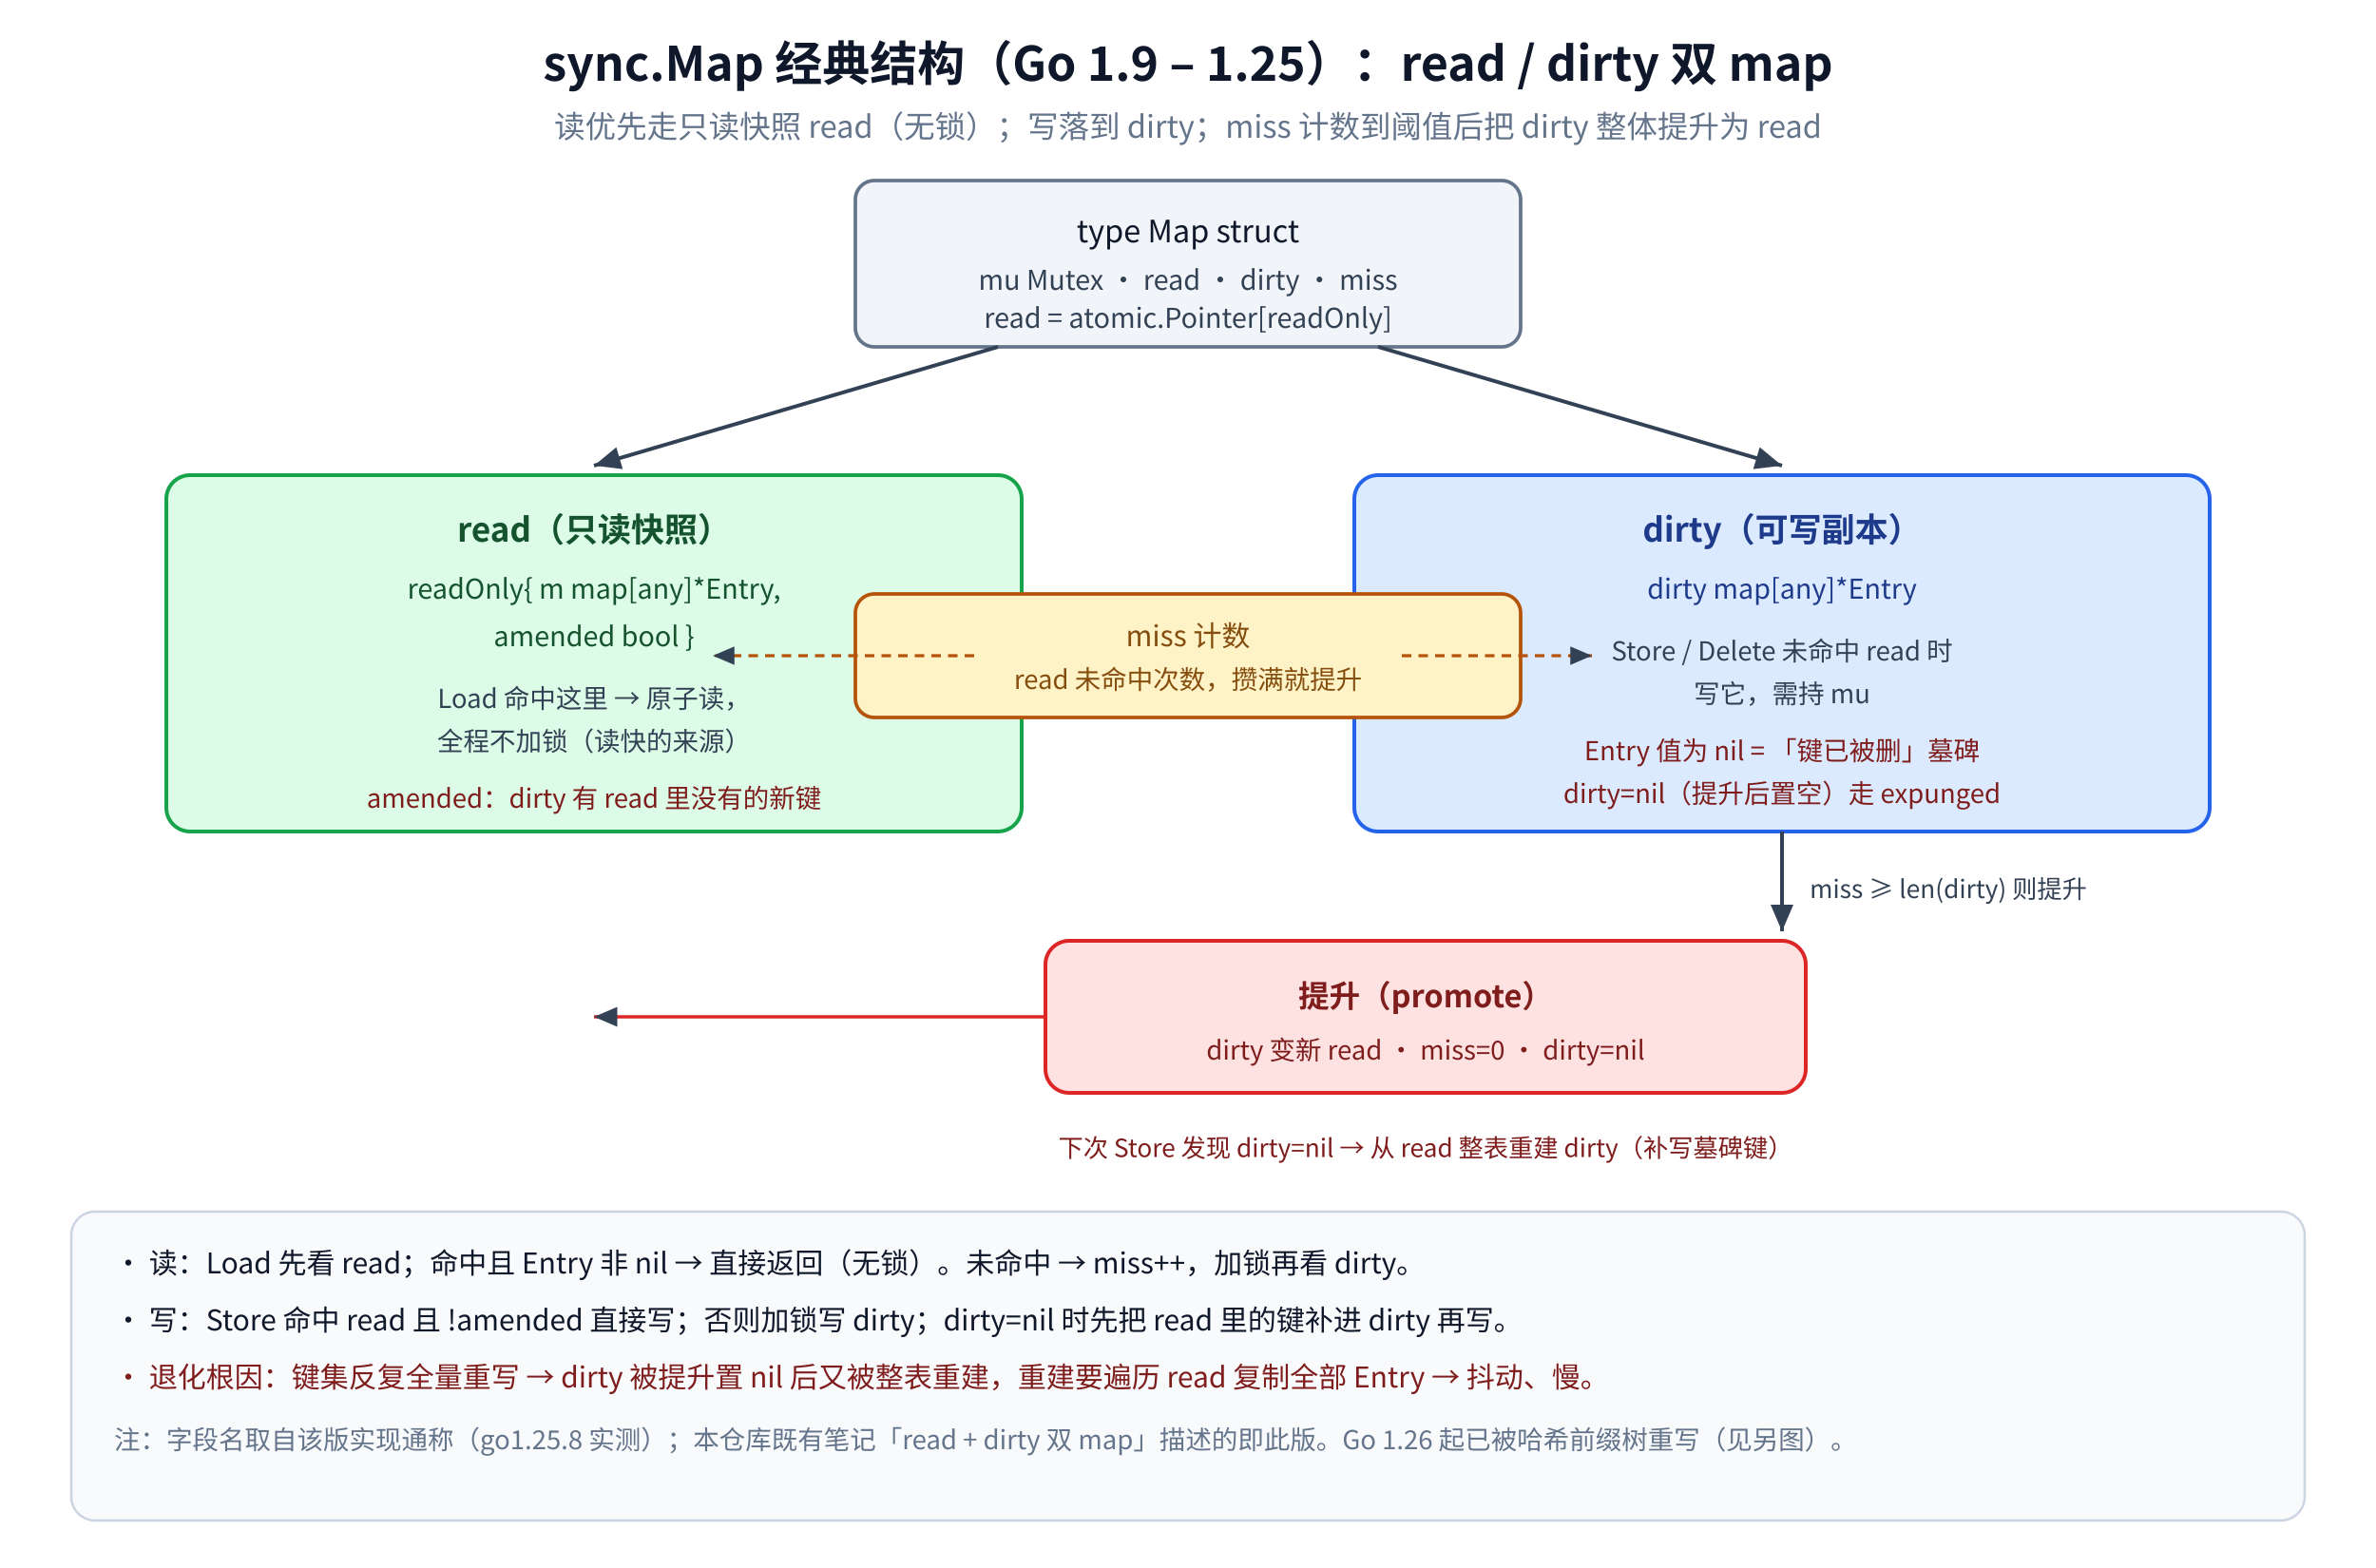
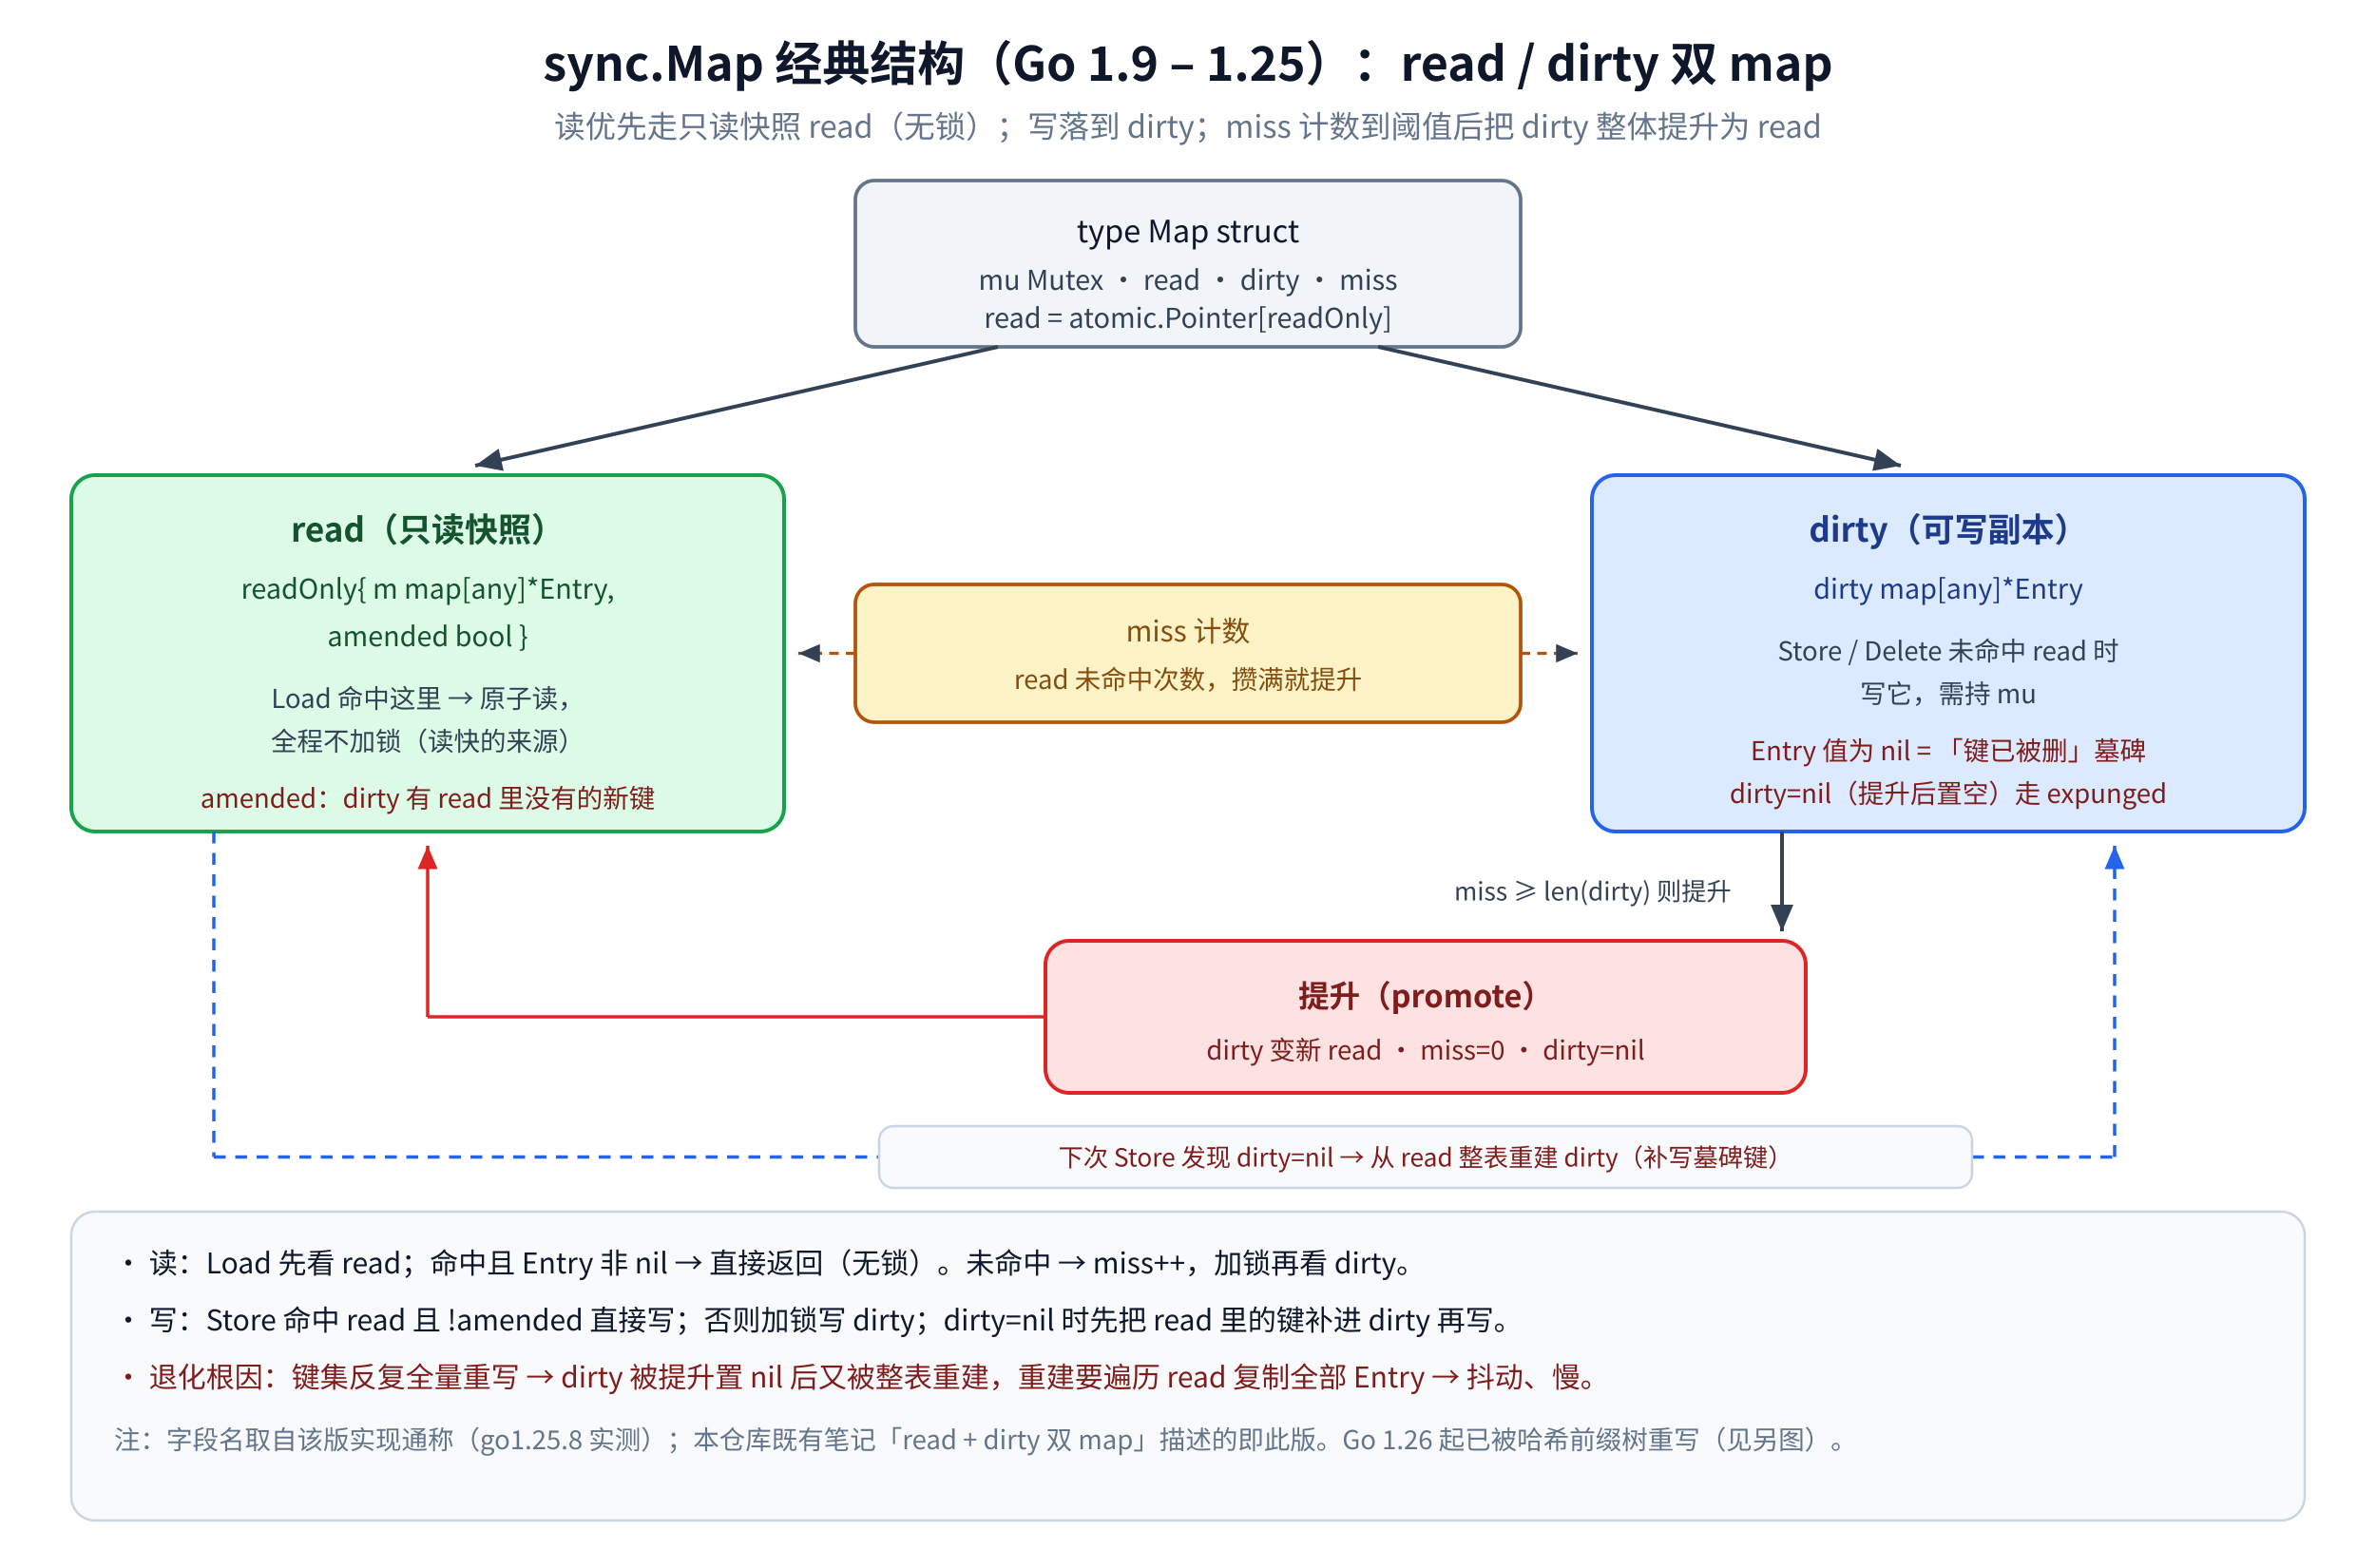
<svg xmlns="http://www.w3.org/2000/svg" viewBox="0 0 1000 660" width="1000" height="660" font-family="Microsoft YaHei, PingFang SC, Noto Sans CJK SC, sans-serif">
  <defs>
    <marker id="m1" markerWidth="9" markerHeight="9" refX="7" refY="3" orient="auto">
      <path d="M0,0 L7,3 L0,6 Z" fill="#334155" />
+     </marker>
+     <marker id="m2" markerWidth="9" markerHeight="9" refX="7" refY="3" orient="auto">
+       <path d="M0,0 L7,3 L0,6 Z" fill="#2563eb" />
+     </marker>
+     <marker id="m3" markerWidth="9" markerHeight="9" refX="7" refY="3" orient="auto">
+       <path d="M0,0 L7,3 L0,6 Z" fill="#dc2626" />
    </marker>
  </defs>
  <rect x="0" y="0" width="1000" height="660" fill="#ffffff" />
  <text x="500" y="34" text-anchor="middle" font-size="20" font-weight="bold" fill="#0f172a">sync.Map 经典结构（Go 1.9 – 1.25）：read / dirty 双 map</text>
  <text x="500" y="58" text-anchor="middle" font-size="13" fill="#64748b">读优先走只读快照 read（无锁）；写落到 dirty；miss 计数到阈值后把 dirty 整体提升为 read</text>
  <rect x="360" y="76" width="280" height="70" rx="8" fill="#f1f5f9" stroke="#64748b" stroke-width="1.5" />
  <text x="500" y="102" text-anchor="middle" font-size="13" fill="#0f172a">type Map struct</text>
  <text x="500" y="122" text-anchor="middle" font-size="11.5" fill="#334155">mu Mutex · read · dirty · miss</text>
  <text x="500" y="138" text-anchor="middle" font-size="11.5" fill="#334155">read = atomic.Pointer[readOnly]</text>
-   <line x1="420" y1="146" x2="250" y2="196" stroke="#334155" stroke-width="1.6" marker-end="url(#m1)" />
-   <line x1="580" y1="146" x2="750" y2="196" stroke="#334155" stroke-width="1.6" marker-end="url(#m1)" />
-   <rect x="70" y="200" width="360" height="150" rx="10" fill="#dcfce7" stroke="#16a34a" stroke-width="1.6" />
-   <text x="250" y="228" text-anchor="middle" font-size="14" font-weight="bold" fill="#14532d">read（只读快照）</text>
-   <text x="250" y="252" text-anchor="middle" font-size="11.5" fill="#14532d">readOnly{ m map[any]*Entry,</text>
-   <text x="250" y="272" text-anchor="middle" font-size="11.5" fill="#14532d">amended bool }</text>
-   <text x="250" y="298" text-anchor="middle" font-size="11" fill="#334155">Load 命中这里 → 原子读，</text>
-   <text x="250" y="316" text-anchor="middle" font-size="11" fill="#334155">全程不加锁（读快的来源）</text>
-   <text x="250" y="340" text-anchor="middle" font-size="11" fill="#7f1d1d">amended：dirty 有 read 里没有的新键</text>
-   <rect x="570" y="200" width="360" height="150" rx="10" fill="#dbeafe" stroke="#2563eb" stroke-width="1.6" />
-   <text x="750" y="228" text-anchor="middle" font-size="14" font-weight="bold" fill="#1e3a8a">dirty（可写副本）</text>
-   <text x="750" y="252" text-anchor="middle" font-size="11.5" fill="#1e3a8a">dirty map[any]*Entry</text>
-   <text x="750" y="278" text-anchor="middle" font-size="11" fill="#334155">Store / Delete 未命中 read 时</text>
-   <text x="750" y="296" text-anchor="middle" font-size="11" fill="#334155">写它，需持 mu</text>
-   <text x="750" y="320" text-anchor="middle" font-size="11" fill="#7f1d1d">Entry 值为 nil = 「键已被删」墓碑</text>
-   <text x="750" y="338" text-anchor="middle" font-size="11" fill="#7f1d1d">dirty=nil（提升后置空）走 expunged</text>
-   <rect x="360" y="250" width="280" height="52" rx="8" fill="#fef3c7" stroke="#b45309" stroke-width="1.5" />
-   <text x="500" y="272" text-anchor="middle" font-size="12" fill="#854d0e">miss 计数</text>
+   <line x1="420" y1="146" x2="200" y2="196" stroke="#334155" stroke-width="1.6" marker-end="url(#m1)" />
+   <line x1="580" y1="146" x2="800" y2="196" stroke="#334155" stroke-width="1.6" marker-end="url(#m1)" />
+   <rect x="30" y="200" width="300" height="150" rx="10" fill="#dcfce7" stroke="#16a34a" stroke-width="1.6" />
+   <text x="180" y="228" text-anchor="middle" font-size="14" font-weight="bold" fill="#14532d">read（只读快照）</text>
+   <text x="180" y="252" text-anchor="middle" font-size="11.5" fill="#14532d">readOnly{ m map[any]*Entry,</text>
+   <text x="180" y="272" text-anchor="middle" font-size="11.5" fill="#14532d">amended bool }</text>
+   <text x="180" y="298" text-anchor="middle" font-size="11" fill="#334155">Load 命中这里 → 原子读，</text>
+   <text x="180" y="316" text-anchor="middle" font-size="11" fill="#334155">全程不加锁（读快的来源）</text>
+   <text x="180" y="340" text-anchor="middle" font-size="11" fill="#7f1d1d">amended：dirty 有 read 里没有的新键</text>
+   <rect x="670" y="200" width="300" height="150" rx="10" fill="#dbeafe" stroke="#2563eb" stroke-width="1.6" />
+   <text x="820" y="228" text-anchor="middle" font-size="14" font-weight="bold" fill="#1e3a8a">dirty（可写副本）</text>
+   <text x="820" y="252" text-anchor="middle" font-size="11.5" fill="#1e3a8a">dirty map[any]*Entry</text>
+   <text x="820" y="278" text-anchor="middle" font-size="11" fill="#334155">Store / Delete 未命中 read 时</text>
+   <text x="820" y="296" text-anchor="middle" font-size="11" fill="#334155">写它，需持 mu</text>
+   <text x="820" y="320" text-anchor="middle" font-size="11" fill="#7f1d1d">Entry 值为 nil = 「键已被删」墓碑</text>
+   <text x="820" y="338" text-anchor="middle" font-size="11" fill="#7f1d1d">dirty=nil（提升后置空）走 expunged</text>
+   <rect x="360" y="246" width="280" height="58" rx="8" fill="#fef3c7" stroke="#b45309" stroke-width="1.5" />
+   <text x="500" y="270" text-anchor="middle" font-size="12" fill="#854d0e">miss 计数</text>
  <text x="500" y="290" text-anchor="middle" font-size="11" fill="#854d0e">read 未命中次数，攒满就提升</text>
-   <line x1="410" y1="276" x2="300" y2="276" stroke="#b45309" stroke-width="1.3" stroke-dasharray="4 3" marker-end="url(#m1)" />
-   <line x1="590" y1="276" x2="670" y2="276" stroke="#b45309" stroke-width="1.3" stroke-dasharray="4 3" marker-end="url(#m1)" />
+   <line x1="360" y1="275" x2="336" y2="275" stroke="#b45309" stroke-width="1.3" stroke-dasharray="4 3" marker-end="url(#m1)" />
+   <line x1="640" y1="275" x2="664" y2="275" stroke="#b45309" stroke-width="1.3" stroke-dasharray="4 3" marker-end="url(#m1)" />
  <line x1="750" y1="350" x2="750" y2="392" stroke="#334155" stroke-width="1.6" marker-end="url(#m1)" />
-   <text x="820" y="378" text-anchor="middle" font-size="10.5" fill="#334155">miss ≥ len(dirty) 则提升</text>
+   <text x="612" y="379" font-size="10.5" fill="#334155">miss ≥ len(dirty) 则提升</text>
  <rect x="440" y="396" width="320" height="64" rx="10" fill="#fee2e2" stroke="#dc2626" stroke-width="1.6" />
  <text x="600" y="424" text-anchor="middle" font-size="13" font-weight="bold" fill="#7f1d1d">提升（promote）</text>
  <text x="600" y="446" text-anchor="middle" font-size="11" fill="#7f1d1d">dirty 变新 read · miss=0 · dirty=nil</text>
-   <line x1="440" y1="428" x2="250" y2="428" stroke="#dc2626" stroke-width="1.4" marker-end="url(#m1)" />
-   <text x="600" y="487" text-anchor="middle" font-size="10.5" fill="#7f1d1d">下次 Store 发现 dirty=nil → 从 read 整表重建 dirty（补写墓碑键）</text>
+   <line x1="440" y1="428" x2="180" y2="428" stroke="#dc2626" stroke-width="1.4" />
+   <line x1="180" y1="428" x2="180" y2="356" stroke="#dc2626" stroke-width="1.4" marker-end="url(#m3)" />
+   <line x1="90" y1="350" x2="90" y2="487" stroke="#2563eb" stroke-width="1.4" stroke-dasharray="5 4" />
+   <line x1="90" y1="487" x2="370" y2="487" stroke="#2563eb" stroke-width="1.4" stroke-dasharray="5 4" />
+   <line x1="830" y1="487" x2="890" y2="487" stroke="#2563eb" stroke-width="1.4" stroke-dasharray="5 4" />
+   <line x1="890" y1="487" x2="890" y2="356" stroke="#2563eb" stroke-width="1.4" stroke-dasharray="5 4" marker-end="url(#m2)" />
+   <rect x="370" y="474" width="460" height="26" rx="6" fill="#f8fafc" stroke="#cbd5e1" stroke-width="1" />
+   <text x="600" y="491" text-anchor="middle" font-size="10.5" fill="#7f1d1d">下次 Store 发现 dirty=nil → 从 read 整表重建 dirty（补写墓碑键）</text>
  <rect x="30" y="510" width="940" height="130" rx="10" fill="#f8fafc" stroke="#cbd5e1" />
  <text x="48" y="536" font-size="12" fill="#0f172a">· 读：Load 先看 read；命中且 Entry 非 nil → 直接返回（无锁）。未命中 → miss++，加锁再看 dirty。</text>
  <text x="48" y="560" font-size="12" fill="#0f172a">· 写：Store 命中 read 且 !amended 直接写；否则加锁写 dirty；dirty=nil 时先把 read 里的键补进 dirty 再写。</text>
  <text x="48" y="584" font-size="12" fill="#7f1d1d">· 退化根因：键集反复全量重写 → dirty 被提升置 nil 后又被整表重建，重建要遍历 read 复制全部 Entry → 抖动、慢。</text>
  <text x="48" y="610" font-size="11" fill="#64748b">注：字段名取自该版实现通称（go1.25.8 实测）；本仓库既有笔记「read + dirty 双 map」描述的即此版。Go 1.26 起已被哈希前缀树重写（见另图）。</text>
</svg>
